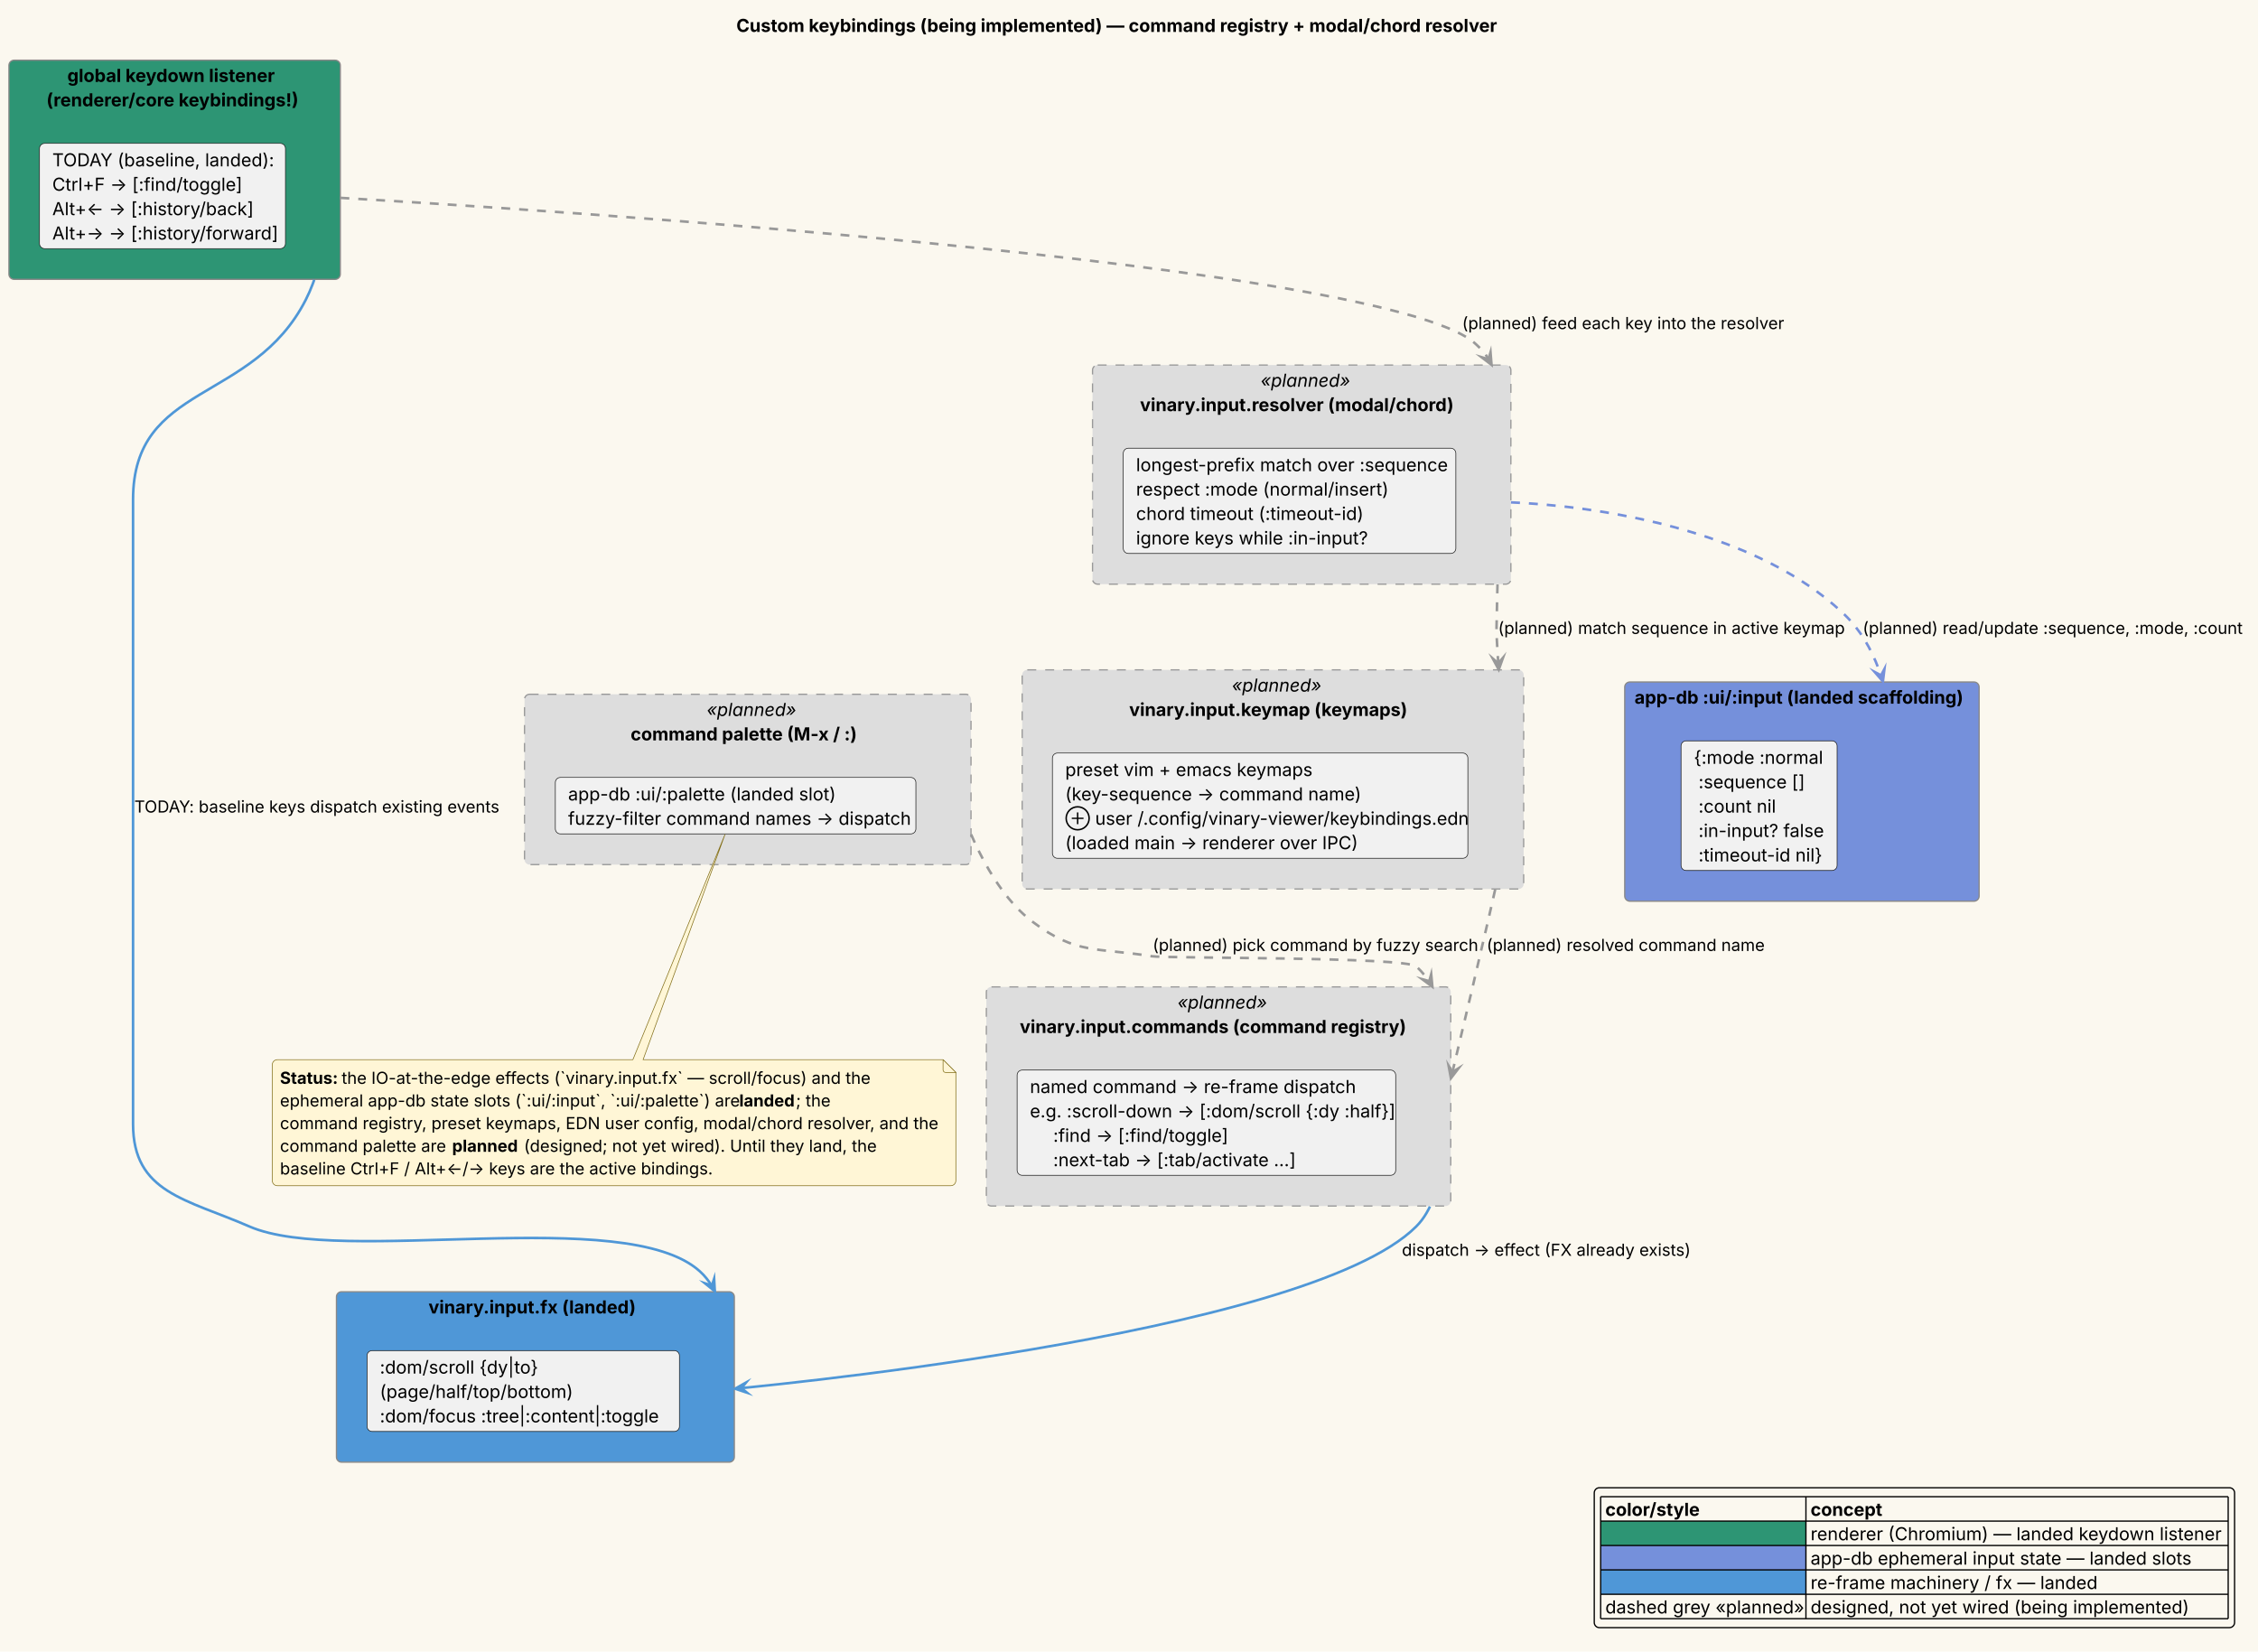
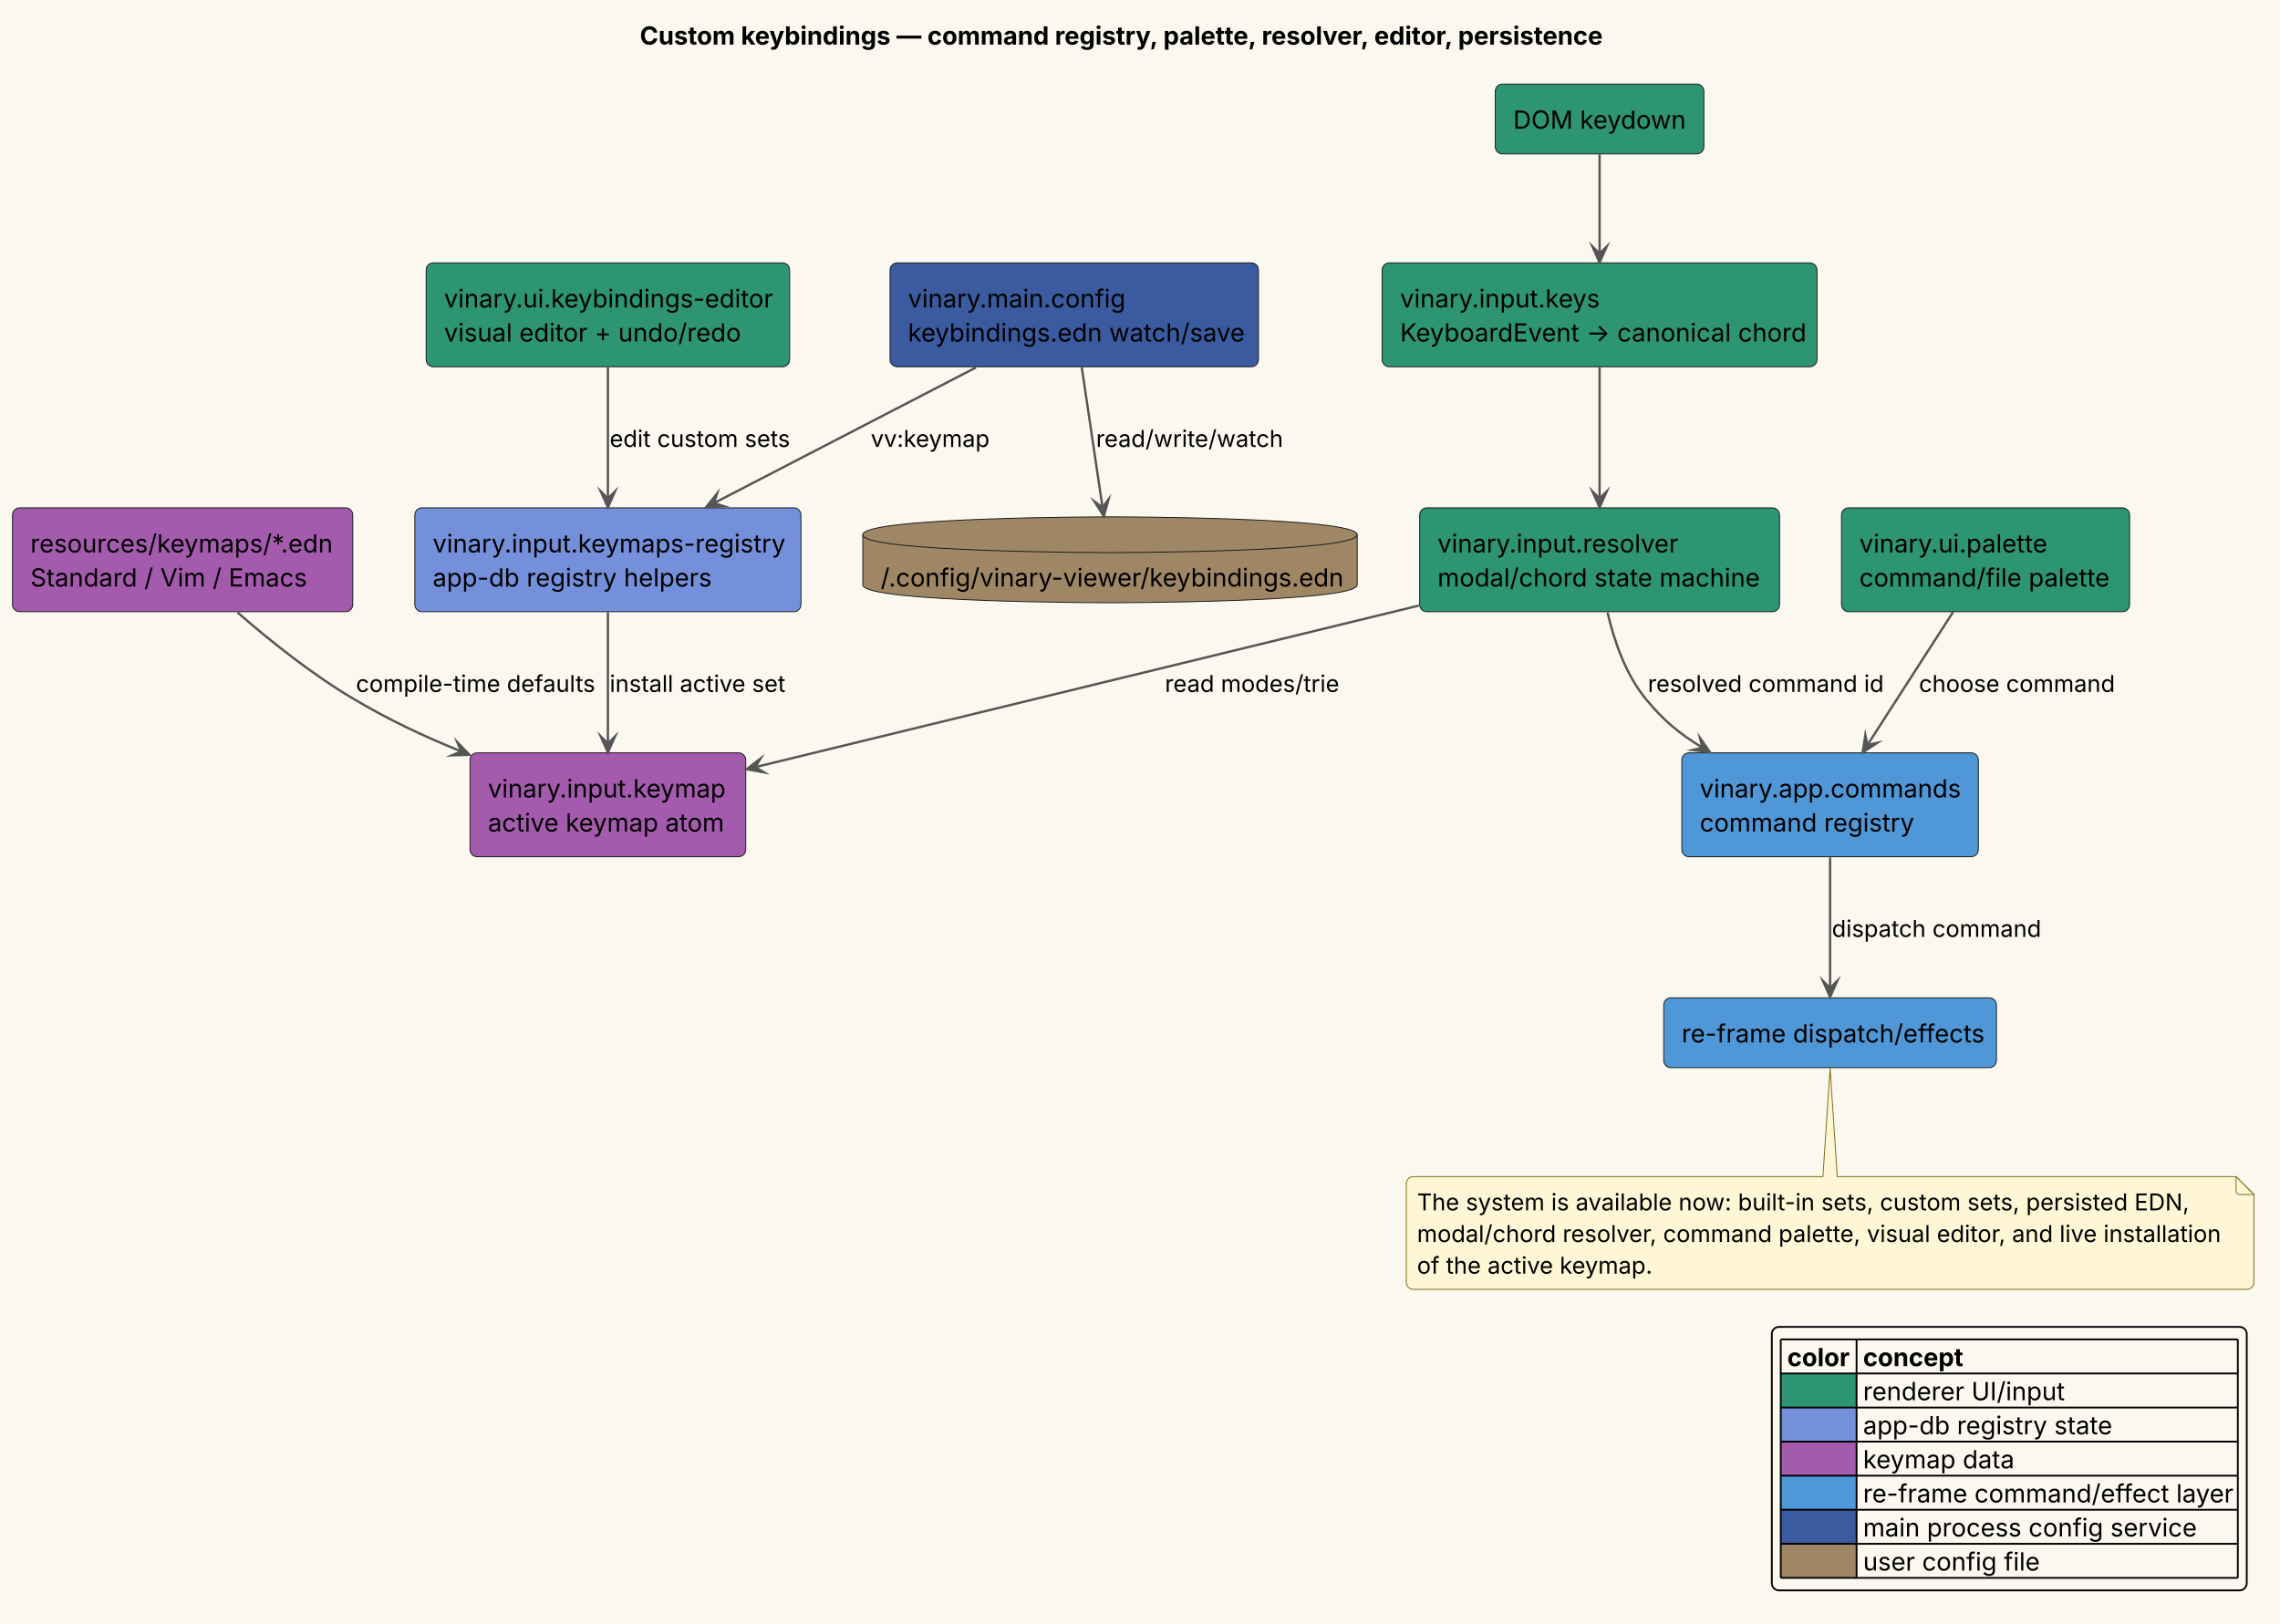
- <svg xmlns="http://www.w3.org/2000/svg" contentStyleType="text/css" data-diagram-type="DESCRIPTION" height="1291px" preserveAspectRatio="none" style="width:1765px;height:1291px;background:#FBF8EF;" version="1.1" viewBox="0 0 1765 1291" width="1765px" zoomAndPan="magnify">
+ <svg xmlns="http://www.w3.org/2000/svg" contentStyleType="text/css" data-diagram-type="DESCRIPTION" height="909px" preserveAspectRatio="none" style="width:1276px;height:909px;background:#FBF8EF;" version="1.1" viewBox="0 0 1276 909" width="1276px" zoomAndPan="magnify">
  <defs />
  <g>
-     <rect fill="#FBF8EF" height="1291" style="stroke:none;stroke-width:1;" width="1765" x="0" y="0" />
-     <g class="title" data-source-line="11">
-       <text fill="#000000" font-family="'Inter, Helvetica, sans-serif'" font-size="14" font-weight="700" lengthAdjust="spacing" textLength="607.556" x="575.569" y="24.966">Custom keybindings (being implemented) — command registry + modal/chord resolver</text>
+     <rect fill="#FBF8EF" height="909" style="stroke:none;stroke-width:1;" width="1276" x="0" y="0" />
+     <g class="title" data-source-line="4">
+       <text fill="#000000" font-family="'Inter, Helvetica, sans-serif'" font-size="14" font-weight="700" lengthAdjust="spacing" textLength="553.208" x="358.092" y="24.966">Custom keybindings — command registry, palette, resolver, editor, persistence</text>
    </g>
-     <g class="cluster" data-qualified-name="KD" data-source-line="14" id="ent0001">
-       <rect fill="#2D9574" height="171.27" rx="4" ry="4" style="stroke:#888888;stroke-width:1;" width="259" x="7" y="47.068" />
-       <text fill="#000000" font-family="'Inter, Helvetica, sans-serif'" font-size="14" font-weight="700" lengthAdjust="spacing" textLength="167.705" x="52.647" y="64.034">global keydown listener</text>
-       <text fill="#000000" font-family="'Inter, Helvetica, sans-serif'" font-size="14" font-weight="700" lengthAdjust="spacing" textLength="200.451" x="36.274" y="83.102">(renderer/core keybindings!)</text>
+     <g class="entity" data-qualified-name="KD" data-source-line="6" id="ent0001">
+       <rect fill="#2D9574" height="39.068" rx="4" ry="4" style="stroke:#181818;stroke-width:0.5;" width="116.74" x="836.84" y="47.068" />
+       <text fill="#000000" font-family="'Inter, Helvetica, sans-serif'" font-size="14" lengthAdjust="spacing" textLength="96.74" x="846.84" y="72.034">DOM keydown</text>
    </g>
-     <g class="cluster" data-qualified-name="INPUT" data-source-line="18" id="ent0003">
-       <rect fill="#7590DB" height="171.33" rx="4" ry="4" style="stroke:#888888;stroke-width:1;" width="277" x="1270" y="533.078" />
-       <text fill="#000000" font-family="'Inter, Helvetica, sans-serif'" font-size="14" font-weight="700" lengthAdjust="spacing" textLength="261.673" x="1277.664" y="550.044">app-db :ui/:input  (landed scaffolding)</text>
+     <g class="entity" data-qualified-name="KEYS" data-source-line="7" id="ent0002">
+       <rect fill="#2D9574" height="58.136" rx="4" ry="4" style="stroke:#181818;stroke-width:0.5;" width="243.341" x="773.54" y="147.138" />
+       <text fill="#000000" font-family="'Inter, Helvetica, sans-serif'" font-size="14" lengthAdjust="spacing" textLength="111.454" x="783.54" y="172.104">vinary.input.keys</text>
+       <text fill="#000000" font-family="'Inter, Helvetica, sans-serif'" font-size="14" lengthAdjust="spacing" textLength="223.341" x="783.54" y="191.172">KeyboardEvent -&gt; canonical chord</text>
    </g>
-     <g class="cluster" data-qualified-name="FX" data-source-line="22" id="ent0005">
-       <rect fill="#4F97D7" height="133.2" rx="4" ry="4" style="stroke:#888888;stroke-width:1;" width="311" x="263" y="1009.688" />
-       <text fill="#000000" font-family="'Inter, Helvetica, sans-serif'" font-size="14" font-weight="700" lengthAdjust="spacing" textLength="167.089" x="334.955" y="1026.654">vinary.input.fx  (landed)</text>
+     <g class="entity" data-qualified-name="RES" data-source-line="8" id="ent0003">
+       <rect fill="#2D9574" height="58.136" rx="4" ry="4" style="stroke:#181818;stroke-width:0.5;" width="201.397" x="794.51" y="284.268" />
+       <text fill="#000000" font-family="'Inter, Helvetica, sans-serif'" font-size="14" lengthAdjust="spacing" textLength="135.492" x="804.51" y="309.234">vinary.input.resolver</text>
+       <text fill="#000000" font-family="'Inter, Helvetica, sans-serif'" font-size="14" lengthAdjust="spacing" textLength="181.397" x="804.51" y="328.302">modal/chord state machine</text>
    </g>
-     <g class="cluster" data-qualified-name="CMD" data-source-line="27" id="ent0007">
-       <rect fill="#DDDDDD" height="171.28" rx="4" ry="4" style="stroke:#999999;stroke-width:1;stroke-dasharray:7,7;" width="363" x="771" y="771.408" />
-       <text fill="#000000" font-family="'Inter, Helvetica, sans-serif'" font-size="14" font-style="italic" lengthAdjust="spacing" textLength="64.33" x="920.335" y="788.374">«planned»</text>
-       <text fill="#000000" font-family="'Inter, Helvetica, sans-serif'" font-size="14" font-weight="700" lengthAdjust="spacing" textLength="310.757" x="797.122" y="807.442">vinary.input.commands  (command registry)</text>
+     <g class="entity" data-qualified-name="KM" data-source-line="9" id="ent0004">
+       <rect fill="#A45BAD" height="58.136" rx="4" ry="4" style="stroke:#181818;stroke-width:0.5;" width="154.302" x="263.06" y="421.408" />
+       <text fill="#000000" font-family="'Inter, Helvetica, sans-serif'" font-size="14" lengthAdjust="spacing" textLength="134.302" x="273.06" y="446.374">vinary.input.keymap</text>
+       <text fill="#000000" font-family="'Inter, Helvetica, sans-serif'" font-size="14" lengthAdjust="spacing" textLength="132.061" x="273.06" y="465.442">active keymap atom</text>
    </g>
-     <g class="cluster" data-qualified-name="KM" data-source-line="31" id="ent0009">
-       <rect fill="#DDDDDD" height="171.27" rx="4" ry="4" style="stroke:#999999;stroke-width:1;stroke-dasharray:7,7;" width="392" x="799" y="523.608" />
-       <text fill="#000000" font-family="'Inter, Helvetica, sans-serif'" font-size="14" font-style="italic" lengthAdjust="spacing" textLength="64.33" x="962.835" y="540.574">«planned»</text>
-       <text fill="#000000" font-family="'Inter, Helvetica, sans-serif'" font-size="14" font-weight="700" lengthAdjust="spacing" textLength="224.727" x="882.636" y="559.642">vinary.input.keymap  (keymaps)</text>
+     <g class="entity" data-qualified-name="PRESETS" data-source-line="10" id="ent0005">
+       <rect fill="#A45BAD" height="58.136" rx="4" ry="4" style="stroke:#181818;stroke-width:0.5;" width="190.421" x="7" y="284.268" />
+       <text fill="#000000" font-family="'Inter, Helvetica, sans-serif'" font-size="14" lengthAdjust="spacing" textLength="170.421" x="17" y="309.234">resources/keymaps/*.edn</text>
+       <text fill="#000000" font-family="'Inter, Helvetica, sans-serif'" font-size="14" lengthAdjust="spacing" textLength="152.333" x="17" y="328.302">Standard / Vim / Emacs</text>
    </g>
-     <g class="cluster" data-qualified-name="RES" data-source-line="35" id="ent0011">
-       <rect fill="#DDDDDD" height="171.27" rx="4" ry="4" style="stroke:#999999;stroke-width:1;stroke-dasharray:7,7;" width="327" x="854" y="285.338" />
-       <text fill="#000000" font-family="'Inter, Helvetica, sans-serif'" font-size="14" font-style="italic" lengthAdjust="spacing" textLength="64.33" x="985.335" y="302.304">«planned»</text>
-       <text fill="#000000" font-family="'Inter, Helvetica, sans-serif'" font-size="14" font-weight="700" lengthAdjust="spacing" textLength="252.839" x="891.081" y="321.372">vinary.input.resolver  (modal/chord)</text>
+     <g class="entity" data-qualified-name="REG" data-source-line="11" id="ent0006">
+       <rect fill="#7590DB" height="58.136" rx="4" ry="4" style="stroke:#181818;stroke-width:0.5;" width="216.097" x="232.16" y="284.268" />
+       <text fill="#000000" font-family="'Inter, Helvetica, sans-serif'" font-size="14" lengthAdjust="spacing" textLength="196.097" x="242.16" y="309.234">vinary.input.keymaps-registry</text>
+       <text fill="#000000" font-family="'Inter, Helvetica, sans-serif'" font-size="14" lengthAdjust="spacing" textLength="153.817" x="242.16" y="328.302">app-db registry helpers</text>
    </g>
-     <g class="cluster" data-qualified-name="PAL" data-source-line="39" id="ent0013">
-       <rect fill="#DDDDDD" height="133.13" rx="4" ry="4" style="stroke:#999999;stroke-width:1;stroke-dasharray:7,7;" width="349" x="410" y="542.678" />
-       <text fill="#000000" font-family="'Inter, Helvetica, sans-serif'" font-size="14" font-style="italic" lengthAdjust="spacing" textLength="64.33" x="552.335" y="559.644">«planned»</text>
-       <text fill="#000000" font-family="'Inter, Helvetica, sans-serif'" font-size="14" font-weight="700" lengthAdjust="spacing" textLength="183.091" x="492.954" y="578.712">command palette  (M-x / :)</text>
+     <g class="entity" data-qualified-name="CMD" data-source-line="12" id="ent0007">
+       <rect fill="#4F97D7" height="58.136" rx="4" ry="4" style="stroke:#181818;stroke-width:0.5;" width="165.921" x="941.25" y="421.408" />
+       <text fill="#000000" font-family="'Inter, Helvetica, sans-serif'" font-size="14" lengthAdjust="spacing" textLength="145.921" x="951.25" y="446.374">vinary.app.commands</text>
+       <text fill="#000000" font-family="'Inter, Helvetica, sans-serif'" font-size="14" lengthAdjust="spacing" textLength="120.708" x="951.25" y="465.442">command registry</text>
    </g>
-     <g class="entity" data-qualified-name="KD.BASELINE" data-source-line="15" id="ent0002">
-       <rect fill="#F1F1F1" height="82.272" rx="4" ry="4" style="stroke:#181818;stroke-width:0.5;" width="192.266" x="30.87" y="112.068" />
-       <text fill="#000000" font-family="'Inter, Helvetica, sans-serif'" font-size="14" lengthAdjust="spacing" textLength="169.063" x="40.87" y="130.034">TODAY (baseline, landed):</text>
-       <text fill="#000000" font-family="'Inter, Helvetica, sans-serif'" font-size="14" lengthAdjust="spacing" textLength="143.694" x="40.87" y="149.102">Ctrl+F → [:find/toggle]</text>
-       <text fill="#000000" font-family="'Inter, Helvetica, sans-serif'" font-size="14" lengthAdjust="spacing" textLength="150.608" x="40.87" y="168.17">Alt+← → [:history/back]</text>
-       <text fill="#000000" font-family="'Inter, Helvetica, sans-serif'" font-size="14" lengthAdjust="spacing" textLength="172.266" x="40.87" y="187.238">Alt+→ → [:history/forward]</text>
+     <g class="entity" data-qualified-name="PAL" data-source-line="13" id="ent0008">
+       <rect fill="#2D9574" height="58.136" rx="4" ry="4" style="stroke:#181818;stroke-width:0.5;" width="161.245" x="1030.59" y="284.268" />
+       <text fill="#000000" font-family="'Inter, Helvetica, sans-serif'" font-size="14" lengthAdjust="spacing" textLength="105.896" x="1040.59" y="309.234">vinary.ui.palette</text>
+       <text fill="#000000" font-family="'Inter, Helvetica, sans-serif'" font-size="14" lengthAdjust="spacing" textLength="141.245" x="1040.59" y="328.302">command/file palette</text>
    </g>
-     <g class="entity" data-qualified-name="INPUT.INPUTSTATE" data-source-line="19" id="ent0004">
-       <rect fill="#F1F1F1" height="101.34" rx="4" ry="4" style="stroke:#181818;stroke-width:0.5;" width="121.99" x="1314.01" y="579.078" />
-       <text fill="#000000" font-family="'Inter, Helvetica, sans-serif'" font-size="14" lengthAdjust="spacing" textLength="101.99" x="1324.01" y="597.044">{:mode :normal</text>
-       <text fill="#000000" font-family="'Inter, Helvetica, sans-serif'" font-size="14" lengthAdjust="spacing" textLength="79.632" x="1327.65" y="616.112">:sequence []</text>
-       <text fill="#000000" font-family="'Inter, Helvetica, sans-serif'" font-size="14" lengthAdjust="spacing" textLength="60.816" x="1327.65" y="635.18">:count nil</text>
-       <text fill="#000000" font-family="'Inter, Helvetica, sans-serif'" font-size="14" lengthAdjust="spacing" textLength="95.704" x="1327.65" y="654.248">:in-input? false</text>
-       <text fill="#000000" font-family="'Inter, Helvetica, sans-serif'" font-size="14" lengthAdjust="spacing" textLength="97.146" x="1327.65" y="673.316">:timeout-id nil}</text>
+     <g class="entity" data-qualified-name="EDIT" data-source-line="14" id="ent0009">
+       <rect fill="#2D9574" height="58.136" rx="4" ry="4" style="stroke:#181818;stroke-width:0.5;" width="203.427" x="238.5" y="147.138" />
+       <text fill="#000000" font-family="'Inter, Helvetica, sans-serif'" font-size="14" lengthAdjust="spacing" textLength="183.427" x="248.5" y="172.104">vinary.ui.keybindings-editor</text>
+       <text fill="#000000" font-family="'Inter, Helvetica, sans-serif'" font-size="14" lengthAdjust="spacing" textLength="166.249" x="248.5" y="191.172">visual editor + undo/redo</text>
    </g>
-     <g class="entity" data-qualified-name="FX.FXBODY" data-source-line="23" id="ent0006">
-       <rect fill="#F1F1F1" height="63.204" rx="4" ry="4" style="stroke:#181818;stroke-width:0.5;" width="244.195" x="286.9" y="1055.688" />
-       <text fill="#000000" font-family="'Inter, Helvetica, sans-serif'" font-size="14" lengthAdjust="spacing" textLength="125.299" x="296.9" y="1073.654">:dom/scroll {dy|to}</text>
-       <text fill="#000000" font-family="'Inter, Helvetica, sans-serif'" font-size="14" lengthAdjust="spacing" textLength="152.809" x="296.9" y="1092.722">(page/half/top/bottom)</text>
-       <text fill="#000000" font-family="'Inter, Helvetica, sans-serif'" font-size="14" lengthAdjust="spacing" textLength="224.195" x="296.9" y="1111.79">:dom/focus :tree|:content|:toggle</text>
+     <g class="entity" data-qualified-name="CONFIG" data-source-line="15" id="ent0010">
+       <rect fill="#3A5BA0" height="58.136" rx="4" ry="4" style="stroke:#181818;stroke-width:0.5;" width="206.185" x="498.12" y="147.138" />
+       <text fill="#000000" font-family="'Inter, Helvetica, sans-serif'" font-size="14" lengthAdjust="spacing" textLength="121.743" x="508.12" y="172.104">vinary.main.config</text>
+       <text fill="#000000" font-family="'Inter, Helvetica, sans-serif'" font-size="14" lengthAdjust="spacing" textLength="186.185" x="508.12" y="191.172">keybindings.edn watch/save</text>
    </g>
-     <g class="entity" data-qualified-name="CMD.CMDBODY" data-source-line="28" id="ent0008">
-       <rect fill="#F1F1F1" height="82.272" rx="4" ry="4" style="stroke:#181818;stroke-width:0.5;" width="295.909" x="795.05" y="836.408" />
-       <text fill="#000000" font-family="'Inter, Helvetica, sans-serif'" font-size="14" lengthAdjust="spacing" textLength="252.32" x="805.05" y="854.374">named command → re-frame dispatch</text>
-       <text fill="#000000" font-family="'Inter, Helvetica, sans-serif'" font-size="14" lengthAdjust="spacing" textLength="275.909" x="805.05" y="873.442">e.g. :scroll-down → [:dom/scroll {:dy :half}]</text>
-       <text fill="#000000" font-family="'Inter, Helvetica, sans-serif'" font-size="14" lengthAdjust="spacing" textLength="160.046" x="823.25" y="892.51">:find        → [:find/toggle]</text>
-       <text fill="#000000" font-family="'Inter, Helvetica, sans-serif'" font-size="14" lengthAdjust="spacing" textLength="194.276" x="823.25" y="911.578">:next-tab    → [:tab/activate …]</text>
+     <g class="entity" data-qualified-name="EDN" data-source-line="16" id="ent0011">
+       <path d="M482.86,299.308 C482.86,289.308 621.212,289.308 621.212,289.308 C621.212,289.308 759.563,289.308 759.563,299.308 L759.563,327.376 C759.563,337.376 621.212,337.376 621.212,337.376 C621.212,337.376 482.86,337.376 482.86,327.376 L482.86,299.308" fill="#9F8766" style="stroke:#181818;stroke-width:0.5;" />
+       <path d="M482.86,299.308 C482.86,309.308 621.212,309.308 621.212,309.308 C621.212,309.308 759.563,309.308 759.563,299.308" fill="none" style="stroke:#181818;stroke-width:0.5;" />
+       <text fill="#000000" font-family="'Inter, Helvetica, sans-serif'" font-size="14" lengthAdjust="spacing" textLength="256.703" x="492.86" y="328.274">/.config/vinary-viewer/keybindings.edn</text>
    </g>
-     <g class="entity" data-qualified-name="KM.KMBODY" data-source-line="32" id="ent0010">
-       <rect fill="#F1F1F1" height="82.272" rx="4" ry="4" style="stroke:#181818;stroke-width:0.5;" width="324.749" x="822.63" y="588.608" />
-       <text fill="#000000" font-family="'Inter, Helvetica, sans-serif'" font-size="14" lengthAdjust="spacing" textLength="189.363" x="832.63" y="606.574">preset vim + emacs keymaps</text>
-       <text fill="#000000" font-family="'Inter, Helvetica, sans-serif'" font-size="14" lengthAdjust="spacing" textLength="225.076" x="832.63" y="625.642">(key-sequence → command name)</text>
-       <text fill="#000000" font-family="'Inter, Helvetica, sans-serif'" font-size="14" lengthAdjust="spacing" textLength="304.749" x="832.63" y="644.71">⊕ user /.config/vinary-viewer/keybindings.edn</text>
-       <text fill="#000000" font-family="'Inter, Helvetica, sans-serif'" font-size="14" lengthAdjust="spacing" textLength="226.21" x="832.63" y="663.778">(loaded main → renderer over IPC)</text>
+     <g class="entity" data-qualified-name="RF" data-source-line="17" id="ent0012">
+       <rect fill="#4F97D7" height="39.068" rx="4" ry="4" style="stroke:#181818;stroke-width:0.5;" width="186.193" x="931.11" y="558.538" />
+       <text fill="#000000" font-family="'Inter, Helvetica, sans-serif'" font-size="14" lengthAdjust="spacing" textLength="166.193" x="941.11" y="583.504">re-frame dispatch/effects</text>
    </g>
-     <g class="entity" data-qualified-name="RES.RESBODY" data-source-line="36" id="ent0012">
-       <rect fill="#F1F1F1" height="82.272" rx="4" ry="4" style="stroke:#181818;stroke-width:0.5;" width="259.959" x="878.02" y="350.338" />
-       <text fill="#000000" font-family="'Inter, Helvetica, sans-serif'" font-size="14" lengthAdjust="spacing" textLength="239.959" x="888.02" y="368.304">longest-prefix match over :sequence</text>
-       <text fill="#000000" font-family="'Inter, Helvetica, sans-serif'" font-size="14" lengthAdjust="spacing" textLength="196.531" x="888.02" y="387.372">respect :mode (normal/insert)</text>
-       <text fill="#000000" font-family="'Inter, Helvetica, sans-serif'" font-size="14" lengthAdjust="spacing" textLength="178.051" x="888.02" y="406.44">chord timeout (:timeout-id)</text>
-       <text fill="#000000" font-family="'Inter, Helvetica, sans-serif'" font-size="14" lengthAdjust="spacing" textLength="179.115" x="888.02" y="425.508">ignore keys while :in-input?</text>
+     <g class="entity" data-qualified-name="GMN24" data-source-line="32" id="ent0025">
+       <path d="M787.03,662.608 L787.03,717.726 A4,4 0 0 0 791.03,721.726 L1257.392,721.726 A4,4 0 0 0 1261.392,717.726 L1261.392,668.608 L1251.392,658.608 L1028.21,658.608 L1024.21,597.748 L1020.21,658.608 L791.03,658.608 A4,4 0 0 0 787.03,662.608" fill="#FFF6D6" style="stroke:#7F6B14;stroke-width:0.5;" />
+       <path d="M1251.392,658.608 L1251.392,666.608 A2,2 0 0 0 1253.392,668.608 L1261.392,668.608 L1251.392,658.608" fill="#FFF6D6" style="stroke:#7F6B14;stroke-width:0.5;" />
+       <text fill="#000000" font-family="'Inter, Helvetica, sans-serif'" font-size="13" lengthAdjust="spacing" textLength="423.462" x="793.03" y="677.505">The system is available now: built-in sets, custom sets, persisted EDN,</text>
+       <text fill="#000000" font-family="'Inter, Helvetica, sans-serif'" font-size="13" lengthAdjust="spacing" textLength="453.362" x="793.03" y="695.211">modal/chord resolver, command palette, visual editor, and live installation</text>
+       <text fill="#000000" font-family="'Inter, Helvetica, sans-serif'" font-size="13" lengthAdjust="spacing" textLength="129.883" x="793.03" y="712.917">of the active keymap.</text>
    </g>
-     <g class="entity" data-qualified-name="PAL.PALBODY" data-source-line="40" id="ent0014">
-       <rect fill="#F1F1F1" height="44.136" rx="4" ry="4" style="stroke:#181818;stroke-width:0.5;" width="281.839" x="434.08" y="607.678" />
-       <text fill="#000000" font-family="'Inter, Helvetica, sans-serif'" font-size="14" lengthAdjust="spacing" textLength="206.149" x="444.08" y="625.644">app-db :ui/:palette (landed slot)</text>
-       <text fill="#000000" font-family="'Inter, Helvetica, sans-serif'" font-size="14" lengthAdjust="spacing" textLength="261.839" x="444.08" y="644.712">fuzzy-filter command names → dispatch</text>
+     <g class="link" data-entity-1="ent0005" data-entity-2="ent0004" data-link-type="dependency" data-source-line="19" id="lnk13">
+       <path d="M132.96,342.828 C151.01,358.558 174.82,377.628 198.21,391.408 C218.29,403.238 236.597,411.878 258.107,420.608" fill="none" id="PRESETS-to-KM" style="stroke:#555555;stroke-width:1.3;" />
+       <polygon fill="#555555" points="262.74,422.488,255.905,415.397,258.107,420.608,252.896,422.81,262.74,422.488" style="stroke:#555555;stroke-width:1.3;stroke-linejoin:miter;stroke-miterlimit:10;" />
+       <text fill="#000000" font-family="'Inter, Helvetica, sans-serif'" font-size="13" lengthAdjust="spacing" textLength="132.795" x="199.21" y="387.305">compile-time defaults</text>
    </g>
-     <g class="entity" data-qualified-name="GMN22" data-source-line="53" id="ent0023">
-       <path d="M212.84,832.288 L212.84,922.818 A4,4 0 0 0 216.84,926.818 L743.158,926.818 A4,4 0 0 0 747.158,922.818 L747.158,838.288 L737.158,828.288 L502.69,828.288 L566.74,652.128 L494.69,828.288 L216.84,828.288 A4,4 0 0 0 212.84,832.288" fill="#FFF6D6" style="stroke:#7F6B14;stroke-width:0.5;" />
-       <path d="M737.158,828.288 L737.158,836.288 A2,2 0 0 0 739.158,838.288 L747.158,838.288 L737.158,828.288" fill="#FFF6D6" style="stroke:#7F6B14;stroke-width:0.5;" />
-       <text fill="#000000" font-family="'Inter, Helvetica, sans-serif'" font-size="13" font-weight="700" lengthAdjust="spacing" textLength="44.863" x="218.84" y="847.185">Status:</text>
-       <text fill="#000000" font-family="'Inter, Helvetica, sans-serif'" font-size="13" lengthAdjust="spacing" textLength="403.585" x="267.083" y="847.185">the IO-at-the-edge effects (`vinary.input.fx` — scroll/focus) and the</text>
-       <text fill="#000000" font-family="'Inter, Helvetica, sans-serif'" font-size="13" lengthAdjust="spacing" textLength="355.615" x="218.84" y="864.891">ephemeral app-db state slots (`:ui/:input`, `:ui/:palette`) are</text>
-       <text fill="#000000" font-family="'Inter, Helvetica, sans-serif'" font-size="13" font-weight="700" lengthAdjust="spacing" textLength="44.304" x="577.835" y="864.891">landed</text>
-       <text fill="#000000" font-family="'Inter, Helvetica, sans-serif'" font-size="13" lengthAdjust="spacing" textLength="26.923" x="622.139" y="864.891">; the</text>
-       <text fill="#000000" font-family="'Inter, Helvetica, sans-serif'" font-size="13" lengthAdjust="spacing" textLength="513.318" x="218.84" y="882.597">command registry, preset keymaps, EDN user config, modal/chord resolver, and the</text>
-       <text fill="#000000" font-family="'Inter, Helvetica, sans-serif'" font-size="13" lengthAdjust="spacing" textLength="131.183" x="218.84" y="900.303">command palette are</text>
-       <text fill="#000000" font-family="'Inter, Helvetica, sans-serif'" font-size="13" font-weight="700" lengthAdjust="spacing" textLength="52.754" x="353.403" y="900.303">planned</text>
-       <text fill="#000000" font-family="'Inter, Helvetica, sans-serif'" font-size="13" lengthAdjust="spacing" textLength="274.053" x="409.537" y="900.303">(designed; not yet wired). Until they land, the</text>
-       <text fill="#000000" font-family="'Inter, Helvetica, sans-serif'" font-size="13" lengthAdjust="spacing" textLength="328.195" x="218.84" y="918.009">baseline Ctrl+F / Alt+←/→ keys are the active bindings.</text>
+     <g class="link" data-entity-1="ent0010" data-entity-2="ent0011" data-link-type="dependency" data-source-line="20" id="lnk14">
+       <path d="M605.4,205.528 C609.07,230.298 613.597,260.882 617.028,284.042" fill="none" id="CONFIG-to-EDN" style="stroke:#555555;stroke-width:1.3;" />
+       <polygon fill="#555555" points="617.76,288.988,620.398,279.499,617.028,284.042,612.485,280.671,617.76,288.988" style="stroke:#555555;stroke-width:1.3;stroke-linejoin:miter;stroke-miterlimit:10;" />
+       <text fill="#000000" font-family="'Inter, Helvetica, sans-serif'" font-size="13" lengthAdjust="spacing" textLength="105.105" x="613.41" y="250.165">read/write/watch</text>
    </g>
-     <g class="link" data-entity-1="ent0001" data-entity-2="ent0011" data-link-type="dependency" data-source-line="44" id="lnk15">
-       <path d="M266.062,154.655 C266.413,154.675 266.775,154.696 267.148,154.717 C267.894,154.76 268.684,154.805 269.516,154.853 C276.176,155.238 285.581,155.791 297.356,156.508 C320.906,157.941 353.935,160.027 393.437,162.727 C472.44,168.129 577.332,175.988 684.059,185.995 C897.513,206.01 1118.305,234.618 1154,269.338 C1158.807,274.013 1160.326,274.982 1163.49,280.785" fill="none" id="KD-to-RES" style="stroke:#999999;stroke-width:2;stroke-dasharray:7,7;" />
-       <polygon fill="#999999" points="1165.884,285.175,1165.087,275.358,1163.49,280.785,1158.063,279.188,1165.884,285.175" style="stroke:#999999;stroke-width:2;stroke-linejoin:miter;stroke-miterlimit:10;" />
-       <text fill="#000000" font-family="'Inter, Helvetica, sans-serif'" font-size="13" lengthAdjust="spacing" textLength="248.508" x="1142.86" y="257.235">(planned) feed each key into the resolver</text>
+     <g class="link" data-entity-1="ent0010" data-entity-2="ent0006" data-link-type="dependency" data-source-line="21" id="lnk15">
+       <path d="M546.18,205.698 C501.76,228.698 444.01,258.599 399.61,281.589" fill="none" id="CONFIG-to-REG" style="stroke:#555555;stroke-width:1.3;" />
+       <polygon fill="#555555" points="395.17,283.888,405.001,283.302,399.61,281.589,401.323,276.198,395.17,283.888" style="stroke:#555555;stroke-width:1.3;stroke-linejoin:miter;stroke-miterlimit:10;" />
+       <text fill="#000000" font-family="'Inter, Helvetica, sans-serif'" font-size="13" lengthAdjust="spacing" textLength="65.039" x="487.34" y="250.165">vv:keymap</text>
    </g>
-     <g class="link" data-entity-1="ent0011" data-entity-2="ent0003" data-link-type="dependency" data-source-line="45" id="lnk16">
-       <path d="M1181.102,392.686 C1181.26,392.692 1181.42,392.699 1181.582,392.705 C1181.906,392.718 1182.239,392.732 1182.58,392.747 C1188.037,392.979 1195.636,393.405 1204.881,394.183 C1223.371,395.738 1248.446,398.702 1276.14,404.348 C1331.527,415.64 1397.39,437.663 1442,480.608 C1454.07,492.228 1462.561,507.1 1468.504,522.919 C1469.247,524.897 1469.95,526.889 1470.615,528.892 C1470.948,529.893 1471.271,530.897 1471.585,531.903 C1471.664,532.154 1470.273,527.626 1470.35,527.878" fill="none" id="RES-to-INPUT" style="stroke:#7590DB;stroke-width:2;stroke-dasharray:7,7;" />
-       <polygon fill="#7590DB" points="1471.819,532.657,1472.999,522.879,1470.35,527.878,1465.352,525.229,1471.819,532.657" style="stroke:#7590DB;stroke-width:2;stroke-linejoin:miter;stroke-miterlimit:10;" />
-       <text fill="#000000" font-family="'Inter, Helvetica, sans-serif'" font-size="13" lengthAdjust="spacing" textLength="293.683" x="1456.01" y="495.505">(planned) read/update :sequence, :mode, :count</text>
+     <g class="link" data-entity-1="ent0009" data-entity-2="ent0006" data-link-type="dependency" data-source-line="22" id="lnk16">
+       <path d="M340.21,205.528 C340.21,228.598 340.21,255.998 340.21,279.048" fill="none" id="EDIT-to-REG" style="stroke:#555555;stroke-width:1.3;" />
+       <polygon fill="#555555" points="340.21,284.048,344.21,275.048,340.21,279.048,336.21,275.048,340.21,284.048" style="stroke:#555555;stroke-width:1.3;stroke-linejoin:miter;stroke-miterlimit:10;" />
+       <text fill="#000000" font-family="'Inter, Helvetica, sans-serif'" font-size="13" lengthAdjust="spacing" textLength="99.827" x="341.21" y="250.165">edit custom sets</text>
    </g>
-     <g class="link" data-entity-1="ent0011" data-entity-2="ent0009" data-link-type="dependency" data-source-line="46" id="lnk17">
-       <path d="M1170.559,456.788 C1170.541,457.405 1170.524,458.023 1170.506,458.64 C1170.437,461.11 1170.371,463.584 1170.31,466.047 C1170.187,470.975 1170.081,475.863 1170,480.608 C1169.86,489.048 1169.58,491.178 1170,499.608 C1170.356,506.697 1170.822,513.996 1171.364,521.347 C1171.398,521.806 1171.432,522.266 1171.467,522.726 C1171.484,522.956 1171.124,518.2 1171.142,518.43" fill="none" id="RES-to-KM" style="stroke:#999999;stroke-width:2;stroke-dasharray:7,7;" />
-       <polygon fill="#999999" points="1171.519,523.415,1174.829,514.139,1171.142,518.43,1166.851,514.743,1171.519,523.415" style="stroke:#999999;stroke-width:2;stroke-linejoin:miter;stroke-miterlimit:10;" />
-       <text fill="#000000" font-family="'Inter, Helvetica, sans-serif'" font-size="13" lengthAdjust="spacing" textLength="266.929" x="1171" y="495.505">(planned) match sequence in active keymap</text>
+     <g class="link" data-entity-1="ent0008" data-entity-2="ent0007" data-link-type="dependency" data-source-line="23" id="lnk17">
+       <path d="M1092.97,342.668 C1078.12,365.728 1059.978,393.925 1045.128,416.975" fill="none" id="PAL-to-CMD" style="stroke:#555555;stroke-width:1.3;" />
+       <polygon fill="#555555" points="1042.42,421.178,1050.657,415.779,1045.128,416.975,1043.932,411.446,1042.42,421.178" style="stroke:#555555;stroke-width:1.3;stroke-linejoin:miter;stroke-miterlimit:10;" />
+       <text fill="#000000" font-family="'Inter, Helvetica, sans-serif'" font-size="13" lengthAdjust="spacing" textLength="108.68" x="1073.92" y="387.305">choose command</text>
    </g>
-     <g class="link" data-entity-1="ent0009" data-entity-2="ent0007" data-link-type="dependency" data-source-line="47" id="lnk18">
-       <path d="M1168.717,695.262 C1168.647,695.575 1168.576,695.889 1168.505,696.202 C1168.364,696.83 1168.223,697.457 1168.081,698.085 C1167.515,700.596 1166.946,703.111 1166.378,705.615 C1165.242,710.623 1164.109,715.589 1163,720.408 C1155.13,754.618 1146.045,792.978 1138.848,823.115 C1137.948,826.883 1137.078,830.521 1136.243,834.007 C1135.826,835.75 1135.417,837.455 1135.018,839.119 C1134.819,839.951 1134.622,840.772 1134.428,841.583 C1134.33,841.989 1135.4,837.529 1135.304,837.929" fill="none" id="KM-to-CMD" style="stroke:#999999;stroke-width:2;stroke-dasharray:7,7;" />
-       <polygon fill="#999999" points="1134.138,842.792,1140.127,834.973,1135.304,837.929,1132.348,833.107,1134.138,842.792" style="stroke:#999999;stroke-width:2;stroke-linejoin:miter;stroke-miterlimit:10;" />
-       <text fill="#000000" font-family="'Inter, Helvetica, sans-serif'" font-size="13" lengthAdjust="spacing" textLength="216.606" x="1162.06" y="743.305">(planned) resolved command name</text>
+     <g class="link" data-entity-1="ent0001" data-entity-2="ent0002" data-link-type="dependency" data-source-line="24" id="lnk18">
+       <path d="M895.21,86.348 C895.21,103.078 895.21,122.838 895.21,141.978" fill="none" id="KD-to-KEYS" style="stroke:#555555;stroke-width:1.3;" />
+       <polygon fill="#555555" points="895.21,146.978,899.21,137.978,895.21,141.978,891.21,137.978,895.21,146.978" style="stroke:#555555;stroke-width:1.3;stroke-linejoin:miter;stroke-miterlimit:10;" />
    </g>
-     <g class="link" data-entity-1="ent0007" data-entity-2="ent0005" data-link-type="dependency" data-source-line="48" id="lnk19">
-       <path d="M1117.753,943.033 C1117.634,943.284 1117.514,943.535 1117.392,943.785 C1117.149,944.285 1116.9,944.782 1116.644,945.275 C1116.133,946.261 1115.598,947.233 1115.036,948.188 C1112.792,952.006 1110.136,955.555 1107,958.688 C1063.645,1001.993 930.163,1033.735 806.645,1054.729 C744.886,1065.226 685.619,1073.036 641.354,1078.26 C619.222,1080.872 600.84,1082.838 587.773,1084.17 C584.506,1084.503 581.572,1084.796 578.994,1085.05 C577.705,1085.177 576.505,1085.294 575.397,1085.402 C575.12,1085.429 579.826,1084.975 579.561,1085" fill="none" id="CMD-to-FX" style="stroke:#4F97D7;stroke-width:2;" />
-       <polygon fill="#4F97D7" points="574.584,1085.48,583.927,1088.598,579.561,1085,583.158,1080.634,574.584,1085.48" style="stroke:#4F97D7;stroke-width:2;stroke-linejoin:miter;stroke-miterlimit:10;" />
-       <text fill="#000000" font-family="'Inter, Helvetica, sans-serif'" font-size="13" lengthAdjust="spacing" textLength="216.306" x="1095.81" y="981.585">dispatch → effect (FX already exists)</text>
+     <g class="link" data-entity-1="ent0002" data-entity-2="ent0003" data-link-type="dependency" data-source-line="25" id="lnk19">
+       <path d="M895.21,205.528 C895.21,228.598 895.21,255.998 895.21,279.048" fill="none" id="KEYS-to-RES" style="stroke:#555555;stroke-width:1.3;" />
+       <polygon fill="#555555" points="895.21,284.048,899.21,275.048,895.21,279.048,891.21,275.048,895.21,284.048" style="stroke:#555555;stroke-width:1.3;stroke-linejoin:miter;stroke-miterlimit:10;" />
    </g>
-     <g class="link" data-entity-1="ent0013" data-entity-2="ent0007" data-link-type="dependency" data-source-line="49" id="lnk20">
-       <path d="M759.085,652.223 C759.139,652.35 759.194,652.477 759.249,652.605 C761.011,656.694 763.056,661.162 765.385,665.833 C774.7,684.518 788.555,706.458 807,720.408 C841.33,746.378 857.51,740.528 900,747.408 C911.36,749.248 1098.4,747.768 1107,755.408 C1112.01,759.865 1116.075,765.06 1119.351,770.743 C1119.453,770.921 1117.096,766.745 1117.197,766.924" fill="none" id="PAL-to-CMD" style="stroke:#999999;stroke-width:2;stroke-dasharray:7,7;" />
-       <polygon fill="#999999" points="1119.656,771.277,1118.712,761.474,1117.197,766.924,1111.747,765.408,1119.656,771.277" style="stroke:#999999;stroke-width:2;stroke-linejoin:miter;stroke-miterlimit:10;" />
-       <text fill="#000000" font-family="'Inter, Helvetica, sans-serif'" font-size="13" lengthAdjust="spacing" textLength="247.481" x="901" y="743.305">(planned) pick command by fuzzy search</text>
+     <g class="link" data-entity-1="ent0003" data-entity-2="ent0004" data-link-type="dependency" data-source-line="26" id="lnk20">
+       <path d="M794.06,338.968 C685.72,365.348 521.018,405.445 422.718,429.385" fill="none" id="RES-to-KM" style="stroke:#555555;stroke-width:1.3;" />
+       <polygon fill="#555555" points="417.86,430.568,427.551,432.325,422.718,429.385,425.658,424.552,417.86,430.568" style="stroke:#555555;stroke-width:1.3;stroke-linejoin:miter;stroke-miterlimit:10;" />
+       <text fill="#000000" font-family="'Inter, Helvetica, sans-serif'" font-size="13" lengthAdjust="spacing" textLength="98.527" x="651.94" y="387.305">read modes/trie</text>
    </g>
-     <g class="link" data-entity-1="ent0001" data-entity-2="ent0005" data-link-type="dependency" data-source-line="50" id="lnk21">
-       <path d="M245.626,218.728 C245.245,219.808 244.851,220.883 244.447,221.952 C242.827,226.226 241.019,230.392 239,234.338 C197.22,316.008 104,298.738 104,390.468 C104,390.468 104,390.468 104,878.548 C104,932.438 145.59,937.178 195,958.688 C267.08,990.058 488.62,941.038 547,993.688 C550.839,997.149 554.02,1001.161 556.649,1005.534 C557.306,1006.628 557.928,1007.744 558.518,1008.88 C558.591,1009.022 556.394,1004.709 556.467,1004.852" fill="none" id="KD-to-FX" style="stroke:#4F97D7;stroke-width:2;" />
-       <polygon fill="#4F97D7" points="558.737,1009.307,558.215,999.471,556.467,1004.852,551.087,1003.104,558.737,1009.307" style="stroke:#4F97D7;stroke-width:2;stroke-linejoin:miter;stroke-miterlimit:10;" />
-       <text fill="#000000" font-family="'Inter, Helvetica, sans-serif'" font-size="13" lengthAdjust="spacing" textLength="280.891" x="105" y="635.135">TODAY: baseline keys dispatch existing events</text>
+     <g class="link" data-entity-1="ent0003" data-entity-2="ent0007" data-link-type="dependency" data-source-line="27" id="lnk21">
+       <path d="M899.65,342.798 C903.29,358.518 909.78,377.588 921.21,391.408 C930.96,403.188 939.484,410.437 952.734,418.466" fill="none" id="RES-to-CMD" style="stroke:#555555;stroke-width:1.3;" />
+       <polygon fill="#555555" points="957.01,421.058,951.386,412.973,952.734,418.466,947.24,419.814,957.01,421.058" style="stroke:#555555;stroke-width:1.3;stroke-linejoin:miter;stroke-miterlimit:10;" />
+       <text fill="#000000" font-family="'Inter, Helvetica, sans-serif'" font-size="13" lengthAdjust="spacing" textLength="131.924" x="922.21" y="387.305">resolved command id</text>
    </g>
-     <g class="legend" data-source-line="60">
-       <rect fill="none" height="109.34" rx="4" ry="4" style="stroke:#000000;stroke-width:1;" width="500.516" x="1246.177" y="1162.888" />
-       <text fill="#000000" font-family="'Inter, Helvetica, sans-serif'" font-size="14" font-weight="700" lengthAdjust="spacing" textLength="74.592" x="1254.817" y="1184.854">color/style</text>
-       <text fill="#000000" font-family="'Inter, Helvetica, sans-serif'" font-size="14" font-weight="700" lengthAdjust="spacing" textLength="55.58" x="1415.271" y="1184.854">concept</text>
-       <rect fill="#2D9574" height="19.068" style="stroke:none;stroke-width:1;" width="160.453" x="1251.177" y="1188.956" />
-       <text fill="#000000" font-family="'Inter, Helvetica, sans-serif'" font-size="14" lengthAdjust="spacing" textLength="3.64" x="1251.177" y="1203.922"> </text>
-       <text fill="#000000" font-family="'Inter, Helvetica, sans-serif'" font-size="14" lengthAdjust="spacing" textLength="322.783" x="1415.271" y="1203.922">renderer (Chromium) — landed keydown listener</text>
-       <rect fill="#7590DB" height="19.068" style="stroke:none;stroke-width:1;" width="160.453" x="1251.177" y="1208.024" />
-       <text fill="#000000" font-family="'Inter, Helvetica, sans-serif'" font-size="14" lengthAdjust="spacing" textLength="3.64" x="1251.177" y="1222.99"> </text>
-       <text fill="#000000" font-family="'Inter, Helvetica, sans-serif'" font-size="14" lengthAdjust="spacing" textLength="296.855" x="1415.271" y="1222.99">app-db ephemeral input state — landed slots</text>
-       <rect fill="#4F97D7" height="19.068" style="stroke:none;stroke-width:1;" width="160.453" x="1251.177" y="1227.092" />
-       <text fill="#000000" font-family="'Inter, Helvetica, sans-serif'" font-size="14" lengthAdjust="spacing" textLength="3.64" x="1251.177" y="1242.058"> </text>
-       <text fill="#000000" font-family="'Inter, Helvetica, sans-serif'" font-size="14" lengthAdjust="spacing" textLength="221.885" x="1415.271" y="1242.058">re-frame machinery / fx — landed</text>
-       <text fill="#000000" font-family="'Inter, Helvetica, sans-serif'" font-size="14" lengthAdjust="spacing" textLength="153.173" x="1254.817" y="1261.126">dashed grey «planned»</text>
-       <text fill="#000000" font-family="'Inter, Helvetica, sans-serif'" font-size="14" lengthAdjust="spacing" textLength="295.511" x="1415.271" y="1261.126">designed, not yet wired (being implemented)</text>
-       <line style="stroke:#000000;stroke-width:1;" x1="1251.177" x2="1741.693" y1="1169.888" y2="1169.888" />
-       <line style="stroke:#000000;stroke-width:1;" x1="1251.177" x2="1741.693" y1="1188.956" y2="1188.956" />
-       <line style="stroke:#000000;stroke-width:1;" x1="1251.177" x2="1741.693" y1="1208.024" y2="1208.024" />
-       <line style="stroke:#000000;stroke-width:1;" x1="1251.177" x2="1741.693" y1="1227.092" y2="1227.092" />
-       <line style="stroke:#000000;stroke-width:1;" x1="1251.177" x2="1741.693" y1="1246.16" y2="1246.16" />
-       <line style="stroke:#000000;stroke-width:1;" x1="1251.177" x2="1741.693" y1="1265.227" y2="1265.227" />
-       <line style="stroke:#000000;stroke-width:1;" x1="1251.177" x2="1251.177" y1="1169.888" y2="1265.227" />
-       <line style="stroke:#000000;stroke-width:1;" x1="1411.63" x2="1411.63" y1="1169.888" y2="1265.227" />
-       <line style="stroke:#000000;stroke-width:1;" x1="1741.693" x2="1741.693" y1="1169.888" y2="1265.227" />
+     <g class="link" data-entity-1="ent0006" data-entity-2="ent0004" data-link-type="dependency" data-source-line="28" id="lnk22">
+       <path d="M340.21,342.668 C340.21,365.728 340.21,393.128 340.21,416.178" fill="none" id="REG-to-KM" style="stroke:#555555;stroke-width:1.3;" />
+       <polygon fill="#555555" points="340.21,421.178,344.21,412.178,340.21,416.178,336.21,412.178,340.21,421.178" style="stroke:#555555;stroke-width:1.3;stroke-linejoin:miter;stroke-miterlimit:10;" />
+       <text fill="#000000" font-family="'Inter, Helvetica, sans-serif'" font-size="13" lengthAdjust="spacing" textLength="96.837" x="341.21" y="387.305">install active set</text>
+     </g>
+     <g class="link" data-entity-1="ent0007" data-entity-2="ent0012" data-link-type="dependency" data-source-line="29" id="lnk23">
+       <path d="M1024.21,479.978 C1024.21,503.858 1024.21,532.298 1024.21,553.048" fill="none" id="CMD-to-RF" style="stroke:#555555;stroke-width:1.3;" />
+       <polygon fill="#555555" points="1024.21,558.048,1028.21,549.048,1024.21,553.048,1020.21,549.048,1024.21,558.048" style="stroke:#555555;stroke-width:1.3;stroke-linejoin:miter;stroke-miterlimit:10;" />
+       <text fill="#000000" font-family="'Inter, Helvetica, sans-serif'" font-size="13" lengthAdjust="spacing" textLength="116.948" x="1025.21" y="524.435">dispatch command</text>
+     </g>
+     <g class="legend" data-source-line="37">
+       <rect fill="none" height="147.475" rx="4" ry="4" style="stroke:#000000;stroke-width:1;" width="265.793" x="991.599" y="742.726" />
+       <text fill="#000000" font-family="'Inter, Helvetica, sans-serif'" font-size="14" font-weight="700" lengthAdjust="spacing" textLength="35.154" x="1000.239" y="764.692">color</text>
+       <text fill="#000000" font-family="'Inter, Helvetica, sans-serif'" font-size="14" font-weight="700" lengthAdjust="spacing" textLength="55.58" x="1042.673" y="764.692">concept</text>
+       <rect fill="#2D9574" height="19.068" style="stroke:none;stroke-width:1;" width="42.434" x="996.599" y="768.794" />
+       <text fill="#000000" font-family="'Inter, Helvetica, sans-serif'" font-size="14" lengthAdjust="spacing" textLength="3.64" x="996.599" y="783.76"> </text>
+       <text fill="#000000" font-family="'Inter, Helvetica, sans-serif'" font-size="14" lengthAdjust="spacing" textLength="116.704" x="1042.673" y="783.76">renderer UI/input</text>
+       <rect fill="#7590DB" height="19.068" style="stroke:none;stroke-width:1;" width="42.434" x="996.599" y="787.862" />
+       <text fill="#000000" font-family="'Inter, Helvetica, sans-serif'" font-size="14" lengthAdjust="spacing" textLength="3.64" x="996.599" y="802.828"> </text>
+       <text fill="#000000" font-family="'Inter, Helvetica, sans-serif'" font-size="14" lengthAdjust="spacing" textLength="137.227" x="1042.673" y="802.828">app-db registry state</text>
+       <rect fill="#A45BAD" height="19.068" style="stroke:none;stroke-width:1;" width="42.434" x="996.599" y="806.93" />
+       <text fill="#000000" font-family="'Inter, Helvetica, sans-serif'" font-size="14" lengthAdjust="spacing" textLength="3.64" x="996.599" y="821.896"> </text>
+       <text fill="#000000" font-family="'Inter, Helvetica, sans-serif'" font-size="14" lengthAdjust="spacing" textLength="85.078" x="1042.673" y="821.896">keymap data</text>
+       <rect fill="#4F97D7" height="19.068" style="stroke:none;stroke-width:1;" width="42.434" x="996.599" y="825.998" />
+       <text fill="#000000" font-family="'Inter, Helvetica, sans-serif'" font-size="14" lengthAdjust="spacing" textLength="3.64" x="996.599" y="840.964"> </text>
+       <text fill="#000000" font-family="'Inter, Helvetica, sans-serif'" font-size="14" lengthAdjust="spacing" textLength="206.079" x="1042.673" y="840.964">re-frame command/effect layer</text>
+       <rect fill="#3A5BA0" height="19.068" style="stroke:none;stroke-width:1;" width="42.434" x="996.599" y="845.066" />
+       <text fill="#000000" font-family="'Inter, Helvetica, sans-serif'" font-size="14" lengthAdjust="spacing" textLength="3.64" x="996.599" y="860.032"> </text>
+       <text fill="#000000" font-family="'Inter, Helvetica, sans-serif'" font-size="14" lengthAdjust="spacing" textLength="181.621" x="1042.673" y="860.032">main process config service</text>
+       <rect fill="#9F8766" height="19.068" style="stroke:none;stroke-width:1;" width="42.434" x="996.599" y="864.134" />
+       <text fill="#000000" font-family="'Inter, Helvetica, sans-serif'" font-size="14" lengthAdjust="spacing" textLength="3.64" x="996.599" y="879.099"> </text>
+       <text fill="#000000" font-family="'Inter, Helvetica, sans-serif'" font-size="14" lengthAdjust="spacing" textLength="97.132" x="1042.673" y="879.099">user config file</text>
+       <line style="stroke:#000000;stroke-width:1;" x1="996.599" x2="1252.392" y1="749.726" y2="749.726" />
+       <line style="stroke:#000000;stroke-width:1;" x1="996.599" x2="1252.392" y1="768.794" y2="768.794" />
+       <line style="stroke:#000000;stroke-width:1;" x1="996.599" x2="1252.392" y1="787.862" y2="787.862" />
+       <line style="stroke:#000000;stroke-width:1;" x1="996.599" x2="1252.392" y1="806.93" y2="806.93" />
+       <line style="stroke:#000000;stroke-width:1;" x1="996.599" x2="1252.392" y1="825.998" y2="825.998" />
+       <line style="stroke:#000000;stroke-width:1;" x1="996.599" x2="1252.392" y1="845.066" y2="845.066" />
+       <line style="stroke:#000000;stroke-width:1;" x1="996.599" x2="1252.392" y1="864.134" y2="864.134" />
+       <line style="stroke:#000000;stroke-width:1;" x1="996.599" x2="1252.392" y1="883.201" y2="883.201" />
+       <line style="stroke:#000000;stroke-width:1;" x1="996.599" x2="996.599" y1="749.726" y2="883.201" />
+       <line style="stroke:#000000;stroke-width:1;" x1="1039.033" x2="1039.033" y1="749.726" y2="883.201" />
+       <line style="stroke:#000000;stroke-width:1;" x1="1252.392" x2="1252.392" y1="749.726" y2="883.201" />
    </g>
  </g>
</svg>
